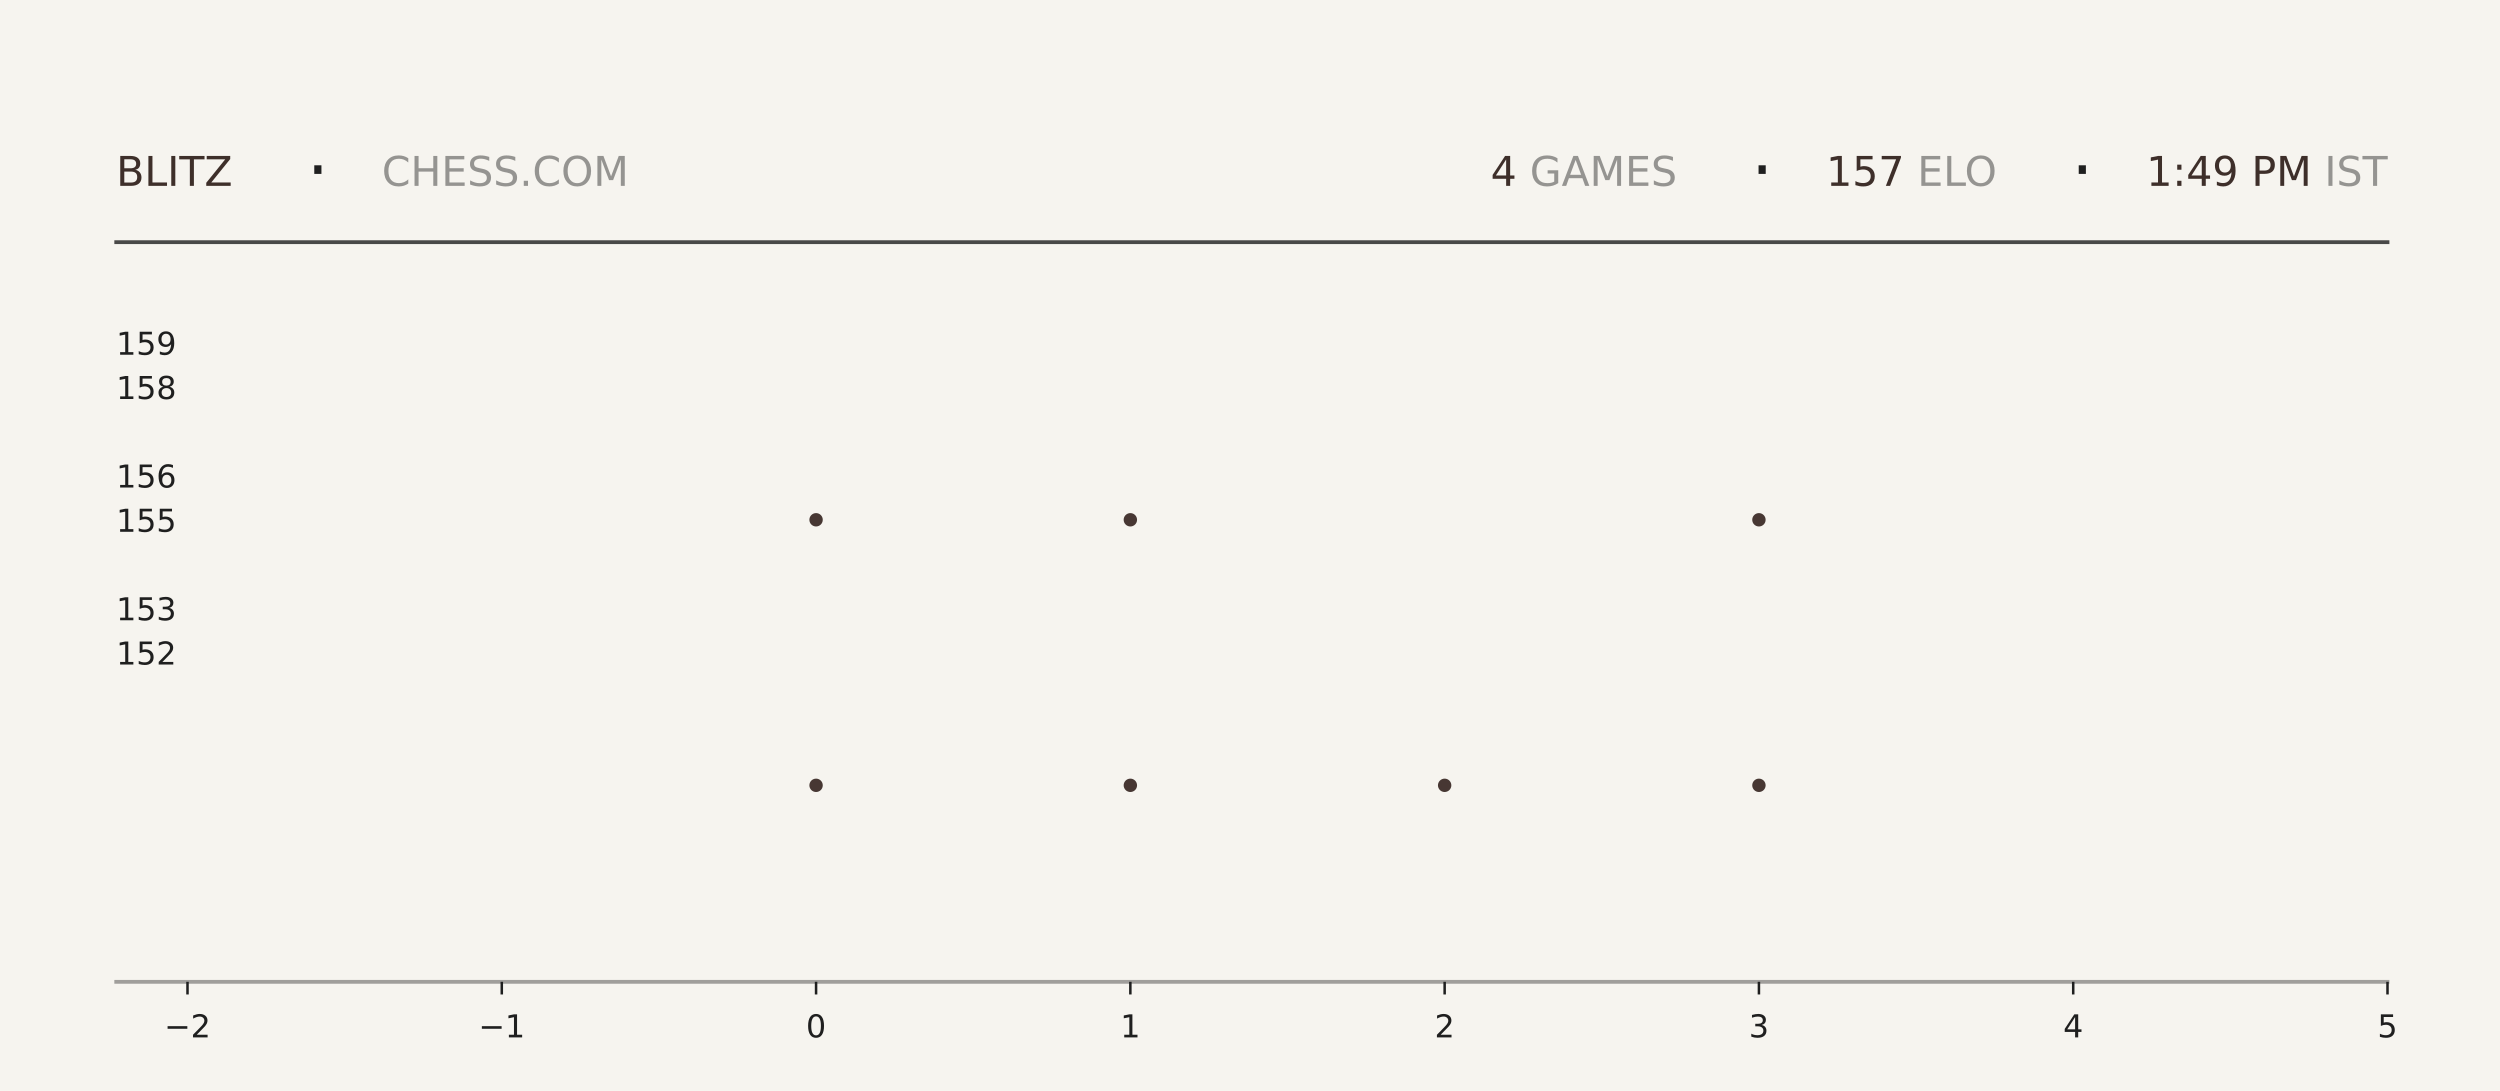
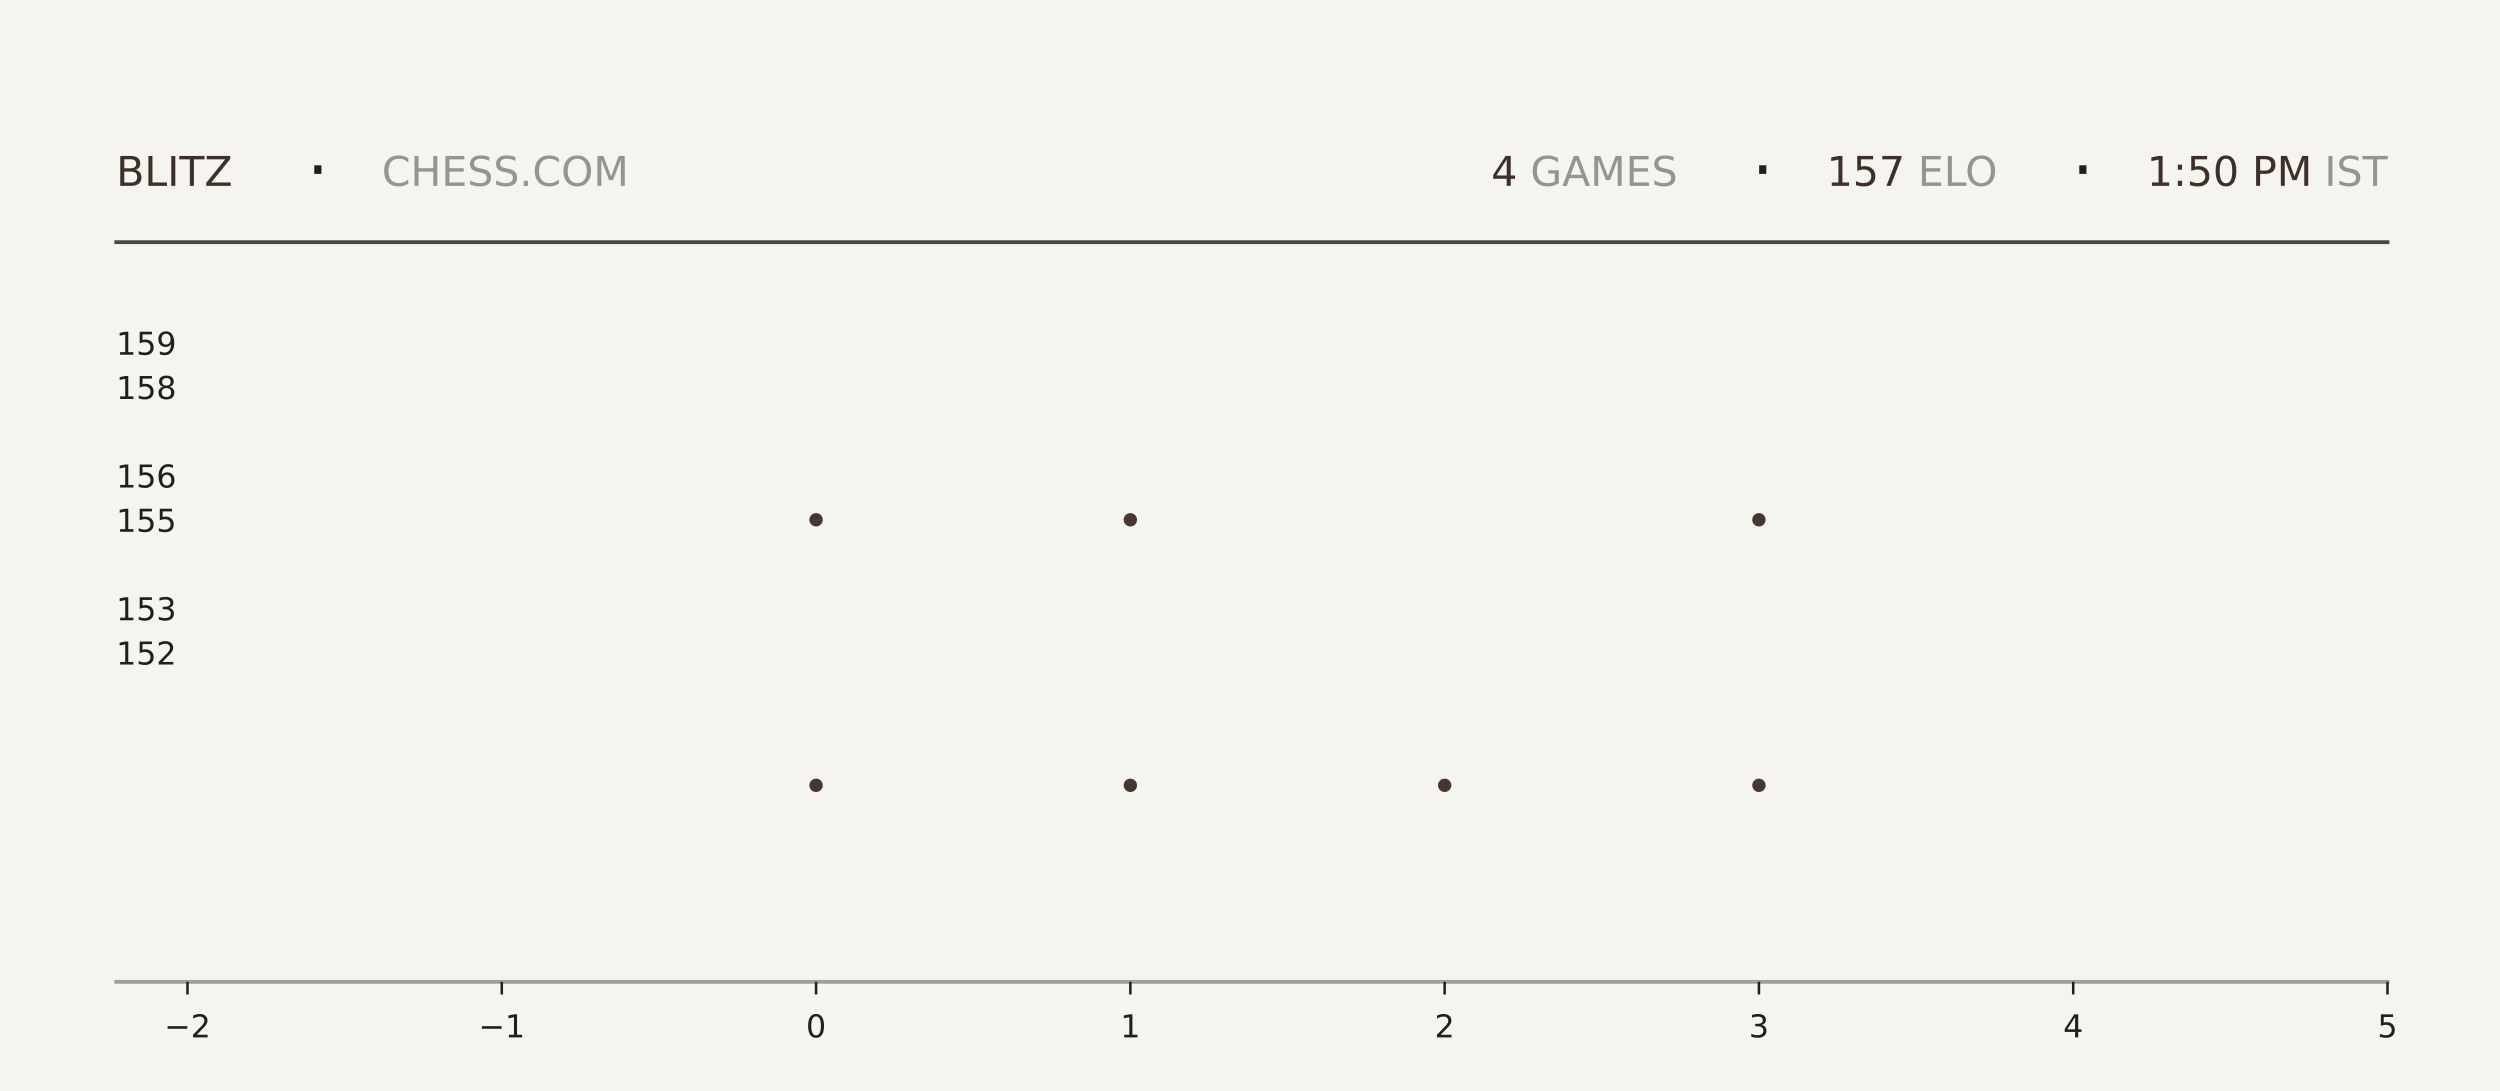
<svg xmlns="http://www.w3.org/2000/svg" xmlns:xlink="http://www.w3.org/1999/xlink" width="792pt" height="345.6pt" viewBox="0 0 792 345.6" version="1.1">
  <defs>
    <style type="text/css">*{stroke-linejoin: round; stroke-linecap: butt}</style>
  </defs>
  <g id="figure_1">
    <g id="patch_1">
      <path d="M 0 345.6  L 792 345.6  L 792 0  L 0 0  z " style="fill: #f6f4ef" />
    </g>
    <g id="axes_1">
      <g id="patch_2">
        <path d="M 59.4 311.04  L 756.36 311.04  L 756.36 103.68  L 59.4 103.68  z " style="fill: #f6f4ef" />
      </g>
      <g id="PathCollection_1">
        <defs>
-           <path id="m0ac1fbcd47" d="M 0 2.121  C 0.563 2.121 1.102 1.898 1.5 1.5  C 1.898 1.102 2.121 0.563 2.121 0  C 2.121 -0.563 1.898 -1.102 1.5 -1.5  C 1.102 -1.898 0.563 -2.121 0 -2.121  C -0.563 -2.121 -1.102 -1.898 -1.5 -1.5  C -1.898 -1.102 -2.121 -0.563 -2.121 0  C -2.121 0.563 -1.898 1.102 -1.5 1.5  C -1.102 1.898 -0.563 2.121 0 2.121  z " />
-         </defs>
-         <g clip-path="url(#p92d4aa5ecd)">
-           <use xlink:href="#m0ac1fbcd47" x="258.531" y="248.79" style="fill: #3e2f2a; fill-opacity: 0.95" />
-           <use xlink:href="#m0ac1fbcd47" x="258.531" y="164.668" style="fill: #3e2f2a; fill-opacity: 0.95" />
+           <path id="mbd97e9618d" d="M 0 2.121  C 0.563 2.121 1.102 1.898 1.5 1.5  C 1.898 1.102 2.121 0.563 2.121 0  C 2.121 -0.563 1.898 -1.102 1.5 -1.5  C 1.102 -1.898 0.563 -2.121 0 -2.121  C -0.563 -2.121 -1.102 -1.898 -1.5 -1.5  C -1.898 -1.102 -2.121 -0.563 -2.121 0  C -2.121 0.563 -1.898 1.102 -1.5 1.5  C -1.102 1.898 -0.563 2.121 0 2.121  z " />
+         </defs>
+         <g clip-path="url(#p170ee30e83)">
+           <use xlink:href="#mbd97e9618d" x="258.531" y="248.79" style="fill: #3e2f2a; fill-opacity: 0.95" />
+           <use xlink:href="#mbd97e9618d" x="258.531" y="164.668" style="fill: #3e2f2a; fill-opacity: 0.95" />
        </g>
      </g>
      <g id="PathCollection_2">
-         <g clip-path="url(#p92d4aa5ecd)">
-           <use xlink:href="#m0ac1fbcd47" x="358.097" y="248.79" style="fill: #3e2f2a; fill-opacity: 0.95" />
-           <use xlink:href="#m0ac1fbcd47" x="358.097" y="164.668" style="fill: #3e2f2a; fill-opacity: 0.95" />
-           <use xlink:href="#m0ac1fbcd47" x="358.097" y="80.547" style="fill: #3e2f2a; fill-opacity: 0.95" />
+         <g clip-path="url(#p170ee30e83)">
+           <use xlink:href="#mbd97e9618d" x="358.097" y="248.79" style="fill: #3e2f2a; fill-opacity: 0.95" />
+           <use xlink:href="#mbd97e9618d" x="358.097" y="164.668" style="fill: #3e2f2a; fill-opacity: 0.95" />
+           <use xlink:href="#mbd97e9618d" x="358.097" y="80.547" style="fill: #3e2f2a; fill-opacity: 0.95" />
        </g>
      </g>
      <g id="PathCollection_3">
-         <g clip-path="url(#p92d4aa5ecd)">
-           <use xlink:href="#m0ac1fbcd47" x="457.663" y="248.79" style="fill: #3e2f2a; fill-opacity: 0.95" />
+         <g clip-path="url(#p170ee30e83)">
+           <use xlink:href="#mbd97e9618d" x="457.663" y="248.79" style="fill: #3e2f2a; fill-opacity: 0.95" />
        </g>
      </g>
      <g id="PathCollection_4">
-         <g clip-path="url(#p92d4aa5ecd)">
-           <use xlink:href="#m0ac1fbcd47" x="557.229" y="248.79" style="fill: #3e2f2a; fill-opacity: 0.95" />
-           <use xlink:href="#m0ac1fbcd47" x="557.229" y="164.668" style="fill: #3e2f2a; fill-opacity: 0.95" />
-           <use xlink:href="#m0ac1fbcd47" x="557.229" y="80.547" style="fill: #3e2f2a; fill-opacity: 0.95" />
+         <g clip-path="url(#p170ee30e83)">
+           <use xlink:href="#mbd97e9618d" x="557.229" y="248.79" style="fill: #3e2f2a; fill-opacity: 0.95" />
+           <use xlink:href="#mbd97e9618d" x="557.229" y="164.668" style="fill: #3e2f2a; fill-opacity: 0.95" />
+           <use xlink:href="#mbd97e9618d" x="557.229" y="80.547" style="fill: #3e2f2a; fill-opacity: 0.95" />
        </g>
      </g>
      <g id="matplotlib.axis_1">
        <g id="xtick_1">
          <g id="line2d_1">
            <defs>
-               <path id="m6ad24948a0" d="M 0 0  L 0 4  " style="stroke: #1f1f1f; stroke-width: 0.8" />
+               <path id="m3ae8f752e6" d="M 0 0  L 0 4  " style="stroke: #1f1f1f; stroke-width: 0.8" />
            </defs>
            <g>
-               <use xlink:href="#m6ad24948a0" x="59.4" y="311.04" style="fill: #1f1f1f; stroke: #1f1f1f; stroke-width: 0.8" />
+               <use xlink:href="#m3ae8f752e6" x="59.4" y="311.04" style="fill: #1f1f1f; stroke: #1f1f1f; stroke-width: 0.8" />
            </g>
          </g>
          <g id="text_1">
            <g style="fill: #1f1f1f" transform="translate(52.02891 328.6384) scale(0.1 -0.1)">
              <defs>
                <path id="DejaVuSans-2212" d="M 678 2272  L 4684 2272  L 4684 1741  L 678 1741  L 678 2272  z " transform="scale(0.015625)" />
                <path id="DejaVuSans-32" d="M 1228 531  L 3431 531  L 3431 0  L 469 0  L 469 531  Q 828 903 1448 1529  Q 2069 2156 2228 2338  Q 2531 2678 2651 2914  Q 2772 3150 2772 3378  Q 2772 3750 2511 3984  Q 2250 4219 1831 4219  Q 1534 4219 1204 4116  Q 875 4013 500 3803  L 500 4441  Q 881 4594 1212 4672  Q 1544 4750 1819 4750  Q 2544 4750 2975 4387  Q 3406 4025 3406 3419  Q 3406 3131 3298 2873  Q 3191 2616 2906 2266  Q 2828 2175 2409 1742  Q 1991 1309 1228 531  z " transform="scale(0.015625)" />
              </defs>
              <use xlink:href="#DejaVuSans-2212" />
              <use xlink:href="#DejaVuSans-32" transform="translate(83.78906 0)" />
            </g>
          </g>
        </g>
        <g id="xtick_2">
          <g id="line2d_2">
            <g>
-               <use xlink:href="#m6ad24948a0" x="158.966" y="311.04" style="fill: #1f1f1f; stroke: #1f1f1f; stroke-width: 0.8" />
+               <use xlink:href="#m3ae8f752e6" x="158.966" y="311.04" style="fill: #1f1f1f; stroke: #1f1f1f; stroke-width: 0.8" />
            </g>
          </g>
          <g id="text_2">
            <g style="fill: #1f1f1f" transform="translate(151.5946 328.6384) scale(0.1 -0.1)">
              <defs>
                <path id="DejaVuSans-31" d="M 794 531  L 1825 531  L 1825 4091  L 703 3866  L 703 4441  L 1819 4666  L 2450 4666  L 2450 531  L 3481 531  L 3481 0  L 794 0  L 794 531  z " transform="scale(0.015625)" />
              </defs>
              <use xlink:href="#DejaVuSans-2212" />
              <use xlink:href="#DejaVuSans-31" transform="translate(83.78906 0)" />
            </g>
          </g>
        </g>
        <g id="xtick_3">
          <g id="line2d_3">
            <g>
-               <use xlink:href="#m6ad24948a0" x="258.531" y="311.04" style="fill: #1f1f1f; stroke: #1f1f1f; stroke-width: 0.8" />
+               <use xlink:href="#m3ae8f752e6" x="258.531" y="311.04" style="fill: #1f1f1f; stroke: #1f1f1f; stroke-width: 0.8" />
            </g>
          </g>
          <g id="text_3">
            <g style="fill: #1f1f1f" transform="translate(255.3502 328.6384) scale(0.1 -0.1)">
              <defs>
                <path id="DejaVuSans-30" d="M 2034 4250  Q 1547 4250 1301 3770  Q 1056 3291 1056 2328  Q 1056 1369 1301 889  Q 1547 409 2034 409  Q 2525 409 2770 889  Q 3016 1369 3016 2328  Q 3016 3291 2770 3770  Q 2525 4250 2034 4250  z M 2034 4750  Q 2819 4750 3233 4129  Q 3647 3509 3647 2328  Q 3647 1150 3233 529  Q 2819 -91 2034 -91  Q 1250 -91 836 529  Q 422 1150 422 2328  Q 422 3509 836 4129  Q 1250 4750 2034 4750  z " transform="scale(0.015625)" />
              </defs>
              <use xlink:href="#DejaVuSans-30" />
            </g>
          </g>
        </g>
        <g id="xtick_4">
          <g id="line2d_4">
            <g>
-               <use xlink:href="#m6ad24948a0" x="358.097" y="311.04" style="fill: #1f1f1f; stroke: #1f1f1f; stroke-width: 0.8" />
+               <use xlink:href="#m3ae8f752e6" x="358.097" y="311.04" style="fill: #1f1f1f; stroke: #1f1f1f; stroke-width: 0.8" />
            </g>
          </g>
          <g id="text_4">
            <g style="fill: #1f1f1f" transform="translate(354.9159 328.6384) scale(0.1 -0.1)">
              <use xlink:href="#DejaVuSans-31" />
            </g>
          </g>
        </g>
        <g id="xtick_5">
          <g id="line2d_5">
            <g>
-               <use xlink:href="#m6ad24948a0" x="457.663" y="311.04" style="fill: #1f1f1f; stroke: #1f1f1f; stroke-width: 0.8" />
+               <use xlink:href="#m3ae8f752e6" x="457.663" y="311.04" style="fill: #1f1f1f; stroke: #1f1f1f; stroke-width: 0.8" />
            </g>
          </g>
          <g id="text_5">
            <g style="fill: #1f1f1f" transform="translate(454.4816 328.6384) scale(0.1 -0.1)">
              <use xlink:href="#DejaVuSans-32" />
            </g>
          </g>
        </g>
        <g id="xtick_6">
          <g id="line2d_6">
            <g>
-               <use xlink:href="#m6ad24948a0" x="557.229" y="311.04" style="fill: #1f1f1f; stroke: #1f1f1f; stroke-width: 0.8" />
+               <use xlink:href="#m3ae8f752e6" x="557.229" y="311.04" style="fill: #1f1f1f; stroke: #1f1f1f; stroke-width: 0.8" />
            </g>
          </g>
          <g id="text_6">
            <g style="fill: #1f1f1f" transform="translate(554.0473 328.6384) scale(0.1 -0.1)">
              <defs>
                <path id="DejaVuSans-33" d="M 2597 2516  Q 3050 2419 3304 2112  Q 3559 1806 3559 1356  Q 3559 666 3084 287  Q 2609 -91 1734 -91  Q 1441 -91 1130 -33  Q 819 25 488 141  L 488 750  Q 750 597 1062 519  Q 1375 441 1716 441  Q 2309 441 2620 675  Q 2931 909 2931 1356  Q 2931 1769 2642 2001  Q 2353 2234 1838 2234  L 1294 2234  L 1294 2753  L 1863 2753  Q 2328 2753 2575 2939  Q 2822 3125 2822 3475  Q 2822 3834 2567 4026  Q 2313 4219 1838 4219  Q 1578 4219 1281 4162  Q 984 4106 628 3988  L 628 4550  Q 988 4650 1302 4700  Q 1616 4750 1894 4750  Q 2613 4750 3031 4423  Q 3450 4097 3450 3541  Q 3450 3153 3228 2886  Q 3006 2619 2597 2516  z " transform="scale(0.015625)" />
              </defs>
              <use xlink:href="#DejaVuSans-33" />
            </g>
          </g>
        </g>
        <g id="xtick_7">
          <g id="line2d_7">
            <g>
-               <use xlink:href="#m6ad24948a0" x="656.794" y="311.04" style="fill: #1f1f1f; stroke: #1f1f1f; stroke-width: 0.8" />
+               <use xlink:href="#m3ae8f752e6" x="656.794" y="311.04" style="fill: #1f1f1f; stroke: #1f1f1f; stroke-width: 0.8" />
            </g>
          </g>
          <g id="text_7">
            <g style="fill: #1f1f1f" transform="translate(653.613 328.6384) scale(0.1 -0.1)">
              <defs>
                <path id="DejaVuSans-34" d="M 2419 4116  L 825 1625  L 2419 1625  L 2419 4116  z M 2253 4666  L 3047 4666  L 3047 1625  L 3713 1625  L 3713 1100  L 3047 1100  L 3047 0  L 2419 0  L 2419 1100  L 313 1100  L 313 1709  L 2253 4666  z " transform="scale(0.015625)" />
              </defs>
              <use xlink:href="#DejaVuSans-34" />
            </g>
          </g>
        </g>
        <g id="xtick_8">
          <g id="line2d_8">
            <g>
-               <use xlink:href="#m6ad24948a0" x="756.36" y="311.04" style="fill: #1f1f1f; stroke: #1f1f1f; stroke-width: 0.8" />
+               <use xlink:href="#m3ae8f752e6" x="756.36" y="311.04" style="fill: #1f1f1f; stroke: #1f1f1f; stroke-width: 0.8" />
            </g>
          </g>
          <g id="text_8">
            <g style="fill: #1f1f1f" transform="translate(753.1788 328.6384) scale(0.1 -0.1)">
              <defs>
                <path id="DejaVuSans-35" d="M 691 4666  L 3169 4666  L 3169 4134  L 1269 4134  L 1269 2991  Q 1406 3038 1543 3061  Q 1681 3084 1819 3084  Q 2600 3084 3056 2656  Q 3513 2228 3513 1497  Q 3513 744 3044 326  Q 2575 -91 1722 -91  Q 1428 -91 1123 -41  Q 819 9 494 109  L 494 744  Q 775 591 1075 516  Q 1375 441 1709 441  Q 2250 441 2565 725  Q 2881 1009 2881 1497  Q 2881 1984 2565 2268  Q 2250 2553 1709 2553  Q 1456 2553 1204 2497  Q 953 2441 691 2322  L 691 4666  z " transform="scale(0.015625)" />
              </defs>
              <use xlink:href="#DejaVuSans-35" />
            </g>
          </g>
        </g>
      </g>
      <g id="matplotlib.axis_2">
        <g id="ytick_1">
          <g id="line2d_9" />
          <g id="text_9">
            <g style="fill: #1f1f1f" transform="translate(36.8125 210.5283) scale(0.1 -0.1)">
              <use xlink:href="#DejaVuSans-31" />
              <use xlink:href="#DejaVuSans-35" transform="translate(63.62305 0)" />
              <use xlink:href="#DejaVuSans-32" transform="translate(127.2461 0)" />
            </g>
          </g>
        </g>
        <g id="ytick_2">
          <g id="line2d_10" />
          <g id="text_10">
            <g style="fill: #1f1f1f" transform="translate(36.8125 196.508) scale(0.1 -0.1)">
              <use xlink:href="#DejaVuSans-31" />
              <use xlink:href="#DejaVuSans-35" transform="translate(63.62305 0)" />
              <use xlink:href="#DejaVuSans-33" transform="translate(127.2461 0)" />
            </g>
          </g>
        </g>
        <g id="ytick_3">
          <g id="line2d_11" />
          <g id="text_11">
            <g style="fill: #1f1f1f" transform="translate(36.8125 168.4675) scale(0.1 -0.1)">
              <use xlink:href="#DejaVuSans-31" />
              <use xlink:href="#DejaVuSans-35" transform="translate(63.62305 0)" />
              <use xlink:href="#DejaVuSans-35" transform="translate(127.2461 0)" />
            </g>
          </g>
        </g>
        <g id="ytick_4">
          <g id="line2d_12" />
          <g id="text_12">
            <g style="fill: #1f1f1f" transform="translate(36.8125 154.4472) scale(0.1 -0.1)">
              <defs>
                <path id="DejaVuSans-36" d="M 2113 2584  Q 1688 2584 1439 2293  Q 1191 2003 1191 1497  Q 1191 994 1439 701  Q 1688 409 2113 409  Q 2538 409 2786 701  Q 3034 994 3034 1497  Q 3034 2003 2786 2293  Q 2538 2584 2113 2584  z M 3366 4563  L 3366 3988  Q 3128 4100 2886 4159  Q 2644 4219 2406 4219  Q 1781 4219 1451 3797  Q 1122 3375 1075 2522  Q 1259 2794 1537 2939  Q 1816 3084 2150 3084  Q 2853 3084 3261 2657  Q 3669 2231 3669 1497  Q 3669 778 3244 343  Q 2819 -91 2113 -91  Q 1303 -91 875 529  Q 447 1150 447 2328  Q 447 3434 972 4092  Q 1497 4750 2381 4750  Q 2619 4750 2861 4703  Q 3103 4656 3366 4563  z " transform="scale(0.015625)" />
              </defs>
              <use xlink:href="#DejaVuSans-31" />
              <use xlink:href="#DejaVuSans-35" transform="translate(63.62305 0)" />
              <use xlink:href="#DejaVuSans-36" transform="translate(127.2461 0)" />
            </g>
          </g>
        </g>
        <g id="ytick_5">
          <g id="line2d_13" />
          <g id="text_13">
            <g style="fill: #1f1f1f" transform="translate(36.8125 126.4066) scale(0.1 -0.1)">
              <defs>
                <path id="DejaVuSans-38" d="M 2034 2216  Q 1584 2216 1326 1975  Q 1069 1734 1069 1313  Q 1069 891 1326 650  Q 1584 409 2034 409  Q 2484 409 2743 651  Q 3003 894 3003 1313  Q 3003 1734 2745 1975  Q 2488 2216 2034 2216  z M 1403 2484  Q 997 2584 770 2862  Q 544 3141 544 3541  Q 544 4100 942 4425  Q 1341 4750 2034 4750  Q 2731 4750 3128 4425  Q 3525 4100 3525 3541  Q 3525 3141 3298 2862  Q 3072 2584 2669 2484  Q 3125 2378 3379 2068  Q 3634 1759 3634 1313  Q 3634 634 3220 271  Q 2806 -91 2034 -91  Q 1263 -91 848 271  Q 434 634 434 1313  Q 434 1759 690 2068  Q 947 2378 1403 2484  z M 1172 3481  Q 1172 3119 1398 2916  Q 1625 2713 2034 2713  Q 2441 2713 2670 2916  Q 2900 3119 2900 3481  Q 2900 3844 2670 4047  Q 2441 4250 2034 4250  Q 1625 4250 1398 4047  Q 1172 3844 1172 3481  z " transform="scale(0.015625)" />
              </defs>
              <use xlink:href="#DejaVuSans-31" />
              <use xlink:href="#DejaVuSans-35" transform="translate(63.62305 0)" />
              <use xlink:href="#DejaVuSans-38" transform="translate(127.2461 0)" />
            </g>
          </g>
        </g>
        <g id="ytick_6">
          <g id="line2d_14" />
          <g id="text_14">
            <g style="fill: #1f1f1f" transform="translate(36.8125 112.3863) scale(0.1 -0.1)">
              <defs>
                <path id="DejaVuSans-39" d="M 703 97  L 703 672  Q 941 559 1184 500  Q 1428 441 1663 441  Q 2288 441 2617 861  Q 2947 1281 2994 2138  Q 2813 1869 2534 1725  Q 2256 1581 1919 1581  Q 1219 1581 811 2004  Q 403 2428 403 3163  Q 403 3881 828 4315  Q 1253 4750 1959 4750  Q 2769 4750 3195 4129  Q 3622 3509 3622 2328  Q 3622 1225 3098 567  Q 2575 -91 1691 -91  Q 1453 -91 1209 -44  Q 966 3 703 97  z M 1959 2075  Q 2384 2075 2632 2365  Q 2881 2656 2881 3163  Q 2881 3666 2632 3958  Q 2384 4250 1959 4250  Q 1534 4250 1286 3958  Q 1038 3666 1038 3163  Q 1038 2656 1286 2365  Q 1534 2075 1959 2075  z " transform="scale(0.015625)" />
              </defs>
              <use xlink:href="#DejaVuSans-31" />
              <use xlink:href="#DejaVuSans-35" transform="translate(63.62305 0)" />
              <use xlink:href="#DejaVuSans-39" transform="translate(127.2461 0)" />
            </g>
          </g>
        </g>
      </g>
    </g>
    <g id="line2d_15">
      <path d="M 36.82 76.723  L 756.36 76.723  " style="fill: none; stroke: #1f1f1f; stroke-opacity: 0.8; stroke-width: 1.2; stroke-linecap: square" />
    </g>
    <g id="line2d_16">
      <path d="M 36.82 311.04  L 756.36 311.04  " style="fill: none; stroke: #1f1f1f; stroke-opacity: 0.4; stroke-width: 1.2; stroke-linecap: square" />
    </g>
    <g id="text_15">
      <g style="fill: #3e2f2a" transform="translate(36.82 58.88319) scale(0.13 -0.13)">
        <defs>
          <path id="DejaVuSans-42" d="M 1259 2228  L 1259 519  L 2272 519  Q 2781 519 3026 730  Q 3272 941 3272 1375  Q 3272 1813 3026 2020  Q 2781 2228 2272 2228  L 1259 2228  z M 1259 4147  L 1259 2741  L 2194 2741  Q 2656 2741 2882 2914  Q 3109 3088 3109 3444  Q 3109 3797 2882 3972  Q 2656 4147 2194 4147  L 1259 4147  z M 628 4666  L 2241 4666  Q 2963 4666 3353 4366  Q 3744 4066 3744 3513  Q 3744 3084 3544 2831  Q 3344 2578 2956 2516  Q 3422 2416 3680 2098  Q 3938 1781 3938 1306  Q 3938 681 3513 340  Q 3088 0 2303 0  L 628 0  L 628 4666  z " transform="scale(0.015625)" />
          <path id="DejaVuSans-4c" d="M 628 4666  L 1259 4666  L 1259 531  L 3531 531  L 3531 0  L 628 0  L 628 4666  z " transform="scale(0.015625)" />
          <path id="DejaVuSans-49" d="M 628 4666  L 1259 4666  L 1259 0  L 628 0  L 628 4666  z " transform="scale(0.015625)" />
          <path id="DejaVuSans-54" d="M -19 4666  L 3928 4666  L 3928 4134  L 2272 4134  L 2272 0  L 1638 0  L 1638 4134  L -19 4134  L -19 4666  z " transform="scale(0.015625)" />
          <path id="DejaVuSans-5a" d="M 359 4666  L 4025 4666  L 4025 4184  L 1075 531  L 4097 531  L 4097 0  L 288 0  L 288 481  L 3238 4134  L 359 4134  L 359 4666  z " transform="scale(0.015625)" />
        </defs>
        <use xlink:href="#DejaVuSans-42" />
        <use xlink:href="#DejaVuSans-4c" transform="translate(68.60352 0)" />
        <use xlink:href="#DejaVuSans-49" transform="translate(124.3164 0)" />
        <use xlink:href="#DejaVuSans-54" transform="translate(153.8086 0)" />
        <use xlink:href="#DejaVuSans-5a" transform="translate(214.8926 0)" />
      </g>
    </g>
    <g id="text_16">
      <g style="fill: #1f1f1f" transform="translate(97.21 61.36662) scale(0.22 -0.22)">
        <defs>
          <path id="DejaVuSans-b7" d="M 684 2619  L 1344 2619  L 1344 1825  L 684 1825  L 684 2619  z " transform="scale(0.015625)" />
        </defs>
        <use xlink:href="#DejaVuSans-b7" />
      </g>
    </g>
    <g id="text_17">
      <g style="fill: #1f1f1f; opacity: 0.45" transform="translate(120.97 58.88319) scale(0.13 -0.13)">
        <defs>
          <path id="DejaVuSans-43" d="M 4122 4306  L 4122 3641  Q 3803 3938 3442 4084  Q 3081 4231 2675 4231  Q 1875 4231 1450 3742  Q 1025 3253 1025 2328  Q 1025 1406 1450 917  Q 1875 428 2675 428  Q 3081 428 3442 575  Q 3803 722 4122 1019  L 4122 359  Q 3791 134 3420 21  Q 3050 -91 2638 -91  Q 1578 -91 968 557  Q 359 1206 359 2328  Q 359 3453 968 4101  Q 1578 4750 2638 4750  Q 3056 4750 3426 4639  Q 3797 4528 4122 4306  z " transform="scale(0.015625)" />
          <path id="DejaVuSans-48" d="M 628 4666  L 1259 4666  L 1259 2753  L 3553 2753  L 3553 4666  L 4184 4666  L 4184 0  L 3553 0  L 3553 2222  L 1259 2222  L 1259 0  L 628 0  L 628 4666  z " transform="scale(0.015625)" />
          <path id="DejaVuSans-45" d="M 628 4666  L 3578 4666  L 3578 4134  L 1259 4134  L 1259 2753  L 3481 2753  L 3481 2222  L 1259 2222  L 1259 531  L 3634 531  L 3634 0  L 628 0  L 628 4666  z " transform="scale(0.015625)" />
          <path id="DejaVuSans-53" d="M 3425 4513  L 3425 3897  Q 3066 4069 2747 4153  Q 2428 4238 2131 4238  Q 1616 4238 1336 4038  Q 1056 3838 1056 3469  Q 1056 3159 1242 3001  Q 1428 2844 1947 2747  L 2328 2669  Q 3034 2534 3370 2195  Q 3706 1856 3706 1288  Q 3706 609 3251 259  Q 2797 -91 1919 -91  Q 1588 -91 1214 -16  Q 841 59 441 206  L 441 856  Q 825 641 1194 531  Q 1563 422 1919 422  Q 2459 422 2753 634  Q 3047 847 3047 1241  Q 3047 1584 2836 1778  Q 2625 1972 2144 2069  L 1759 2144  Q 1053 2284 737 2584  Q 422 2884 422 3419  Q 422 4038 858 4394  Q 1294 4750 2059 4750  Q 2388 4750 2728 4690  Q 3069 4631 3425 4513  z " transform="scale(0.015625)" />
          <path id="DejaVuSans-2e" d="M 684 794  L 1344 794  L 1344 0  L 684 0  L 684 794  z " transform="scale(0.015625)" />
          <path id="DejaVuSans-4f" d="M 2522 4238  Q 1834 4238 1429 3725  Q 1025 3213 1025 2328  Q 1025 1447 1429 934  Q 1834 422 2522 422  Q 3209 422 3611 934  Q 4013 1447 4013 2328  Q 4013 3213 3611 3725  Q 3209 4238 2522 4238  z M 2522 4750  Q 3503 4750 4090 4092  Q 4678 3434 4678 2328  Q 4678 1225 4090 567  Q 3503 -91 2522 -91  Q 1538 -91 948 565  Q 359 1222 359 2328  Q 359 3434 948 4092  Q 1538 4750 2522 4750  z " transform="scale(0.015625)" />
          <path id="DejaVuSans-4d" d="M 628 4666  L 1569 4666  L 2759 1491  L 3956 4666  L 4897 4666  L 4897 0  L 4281 0  L 4281 4097  L 3078 897  L 2444 897  L 1241 4097  L 1241 0  L 628 0  L 628 4666  z " transform="scale(0.015625)" />
        </defs>
        <use xlink:href="#DejaVuSans-43" />
        <use xlink:href="#DejaVuSans-48" transform="translate(69.82422 0)" />
        <use xlink:href="#DejaVuSans-45" transform="translate(145.0195 0)" />
        <use xlink:href="#DejaVuSans-53" transform="translate(208.2031 0)" />
        <use xlink:href="#DejaVuSans-53" transform="translate(271.6797 0)" />
        <use xlink:href="#DejaVuSans-2e" transform="translate(335.1562 0)" />
        <use xlink:href="#DejaVuSans-43" transform="translate(366.9434 0)" />
        <use xlink:href="#DejaVuSans-4f" transform="translate(436.7676 0)" />
        <use xlink:href="#DejaVuSans-4d" transform="translate(515.4785 0)" />
      </g>
    </g>
    <g id="text_18">
-       <g style="fill: #3e2f2a" transform="translate(472.23 58.88319) scale(0.13 -0.13)">
+       <g style="fill: #3e2f2a" transform="translate(472.41 58.88319) scale(0.13 -0.13)">
        <use xlink:href="#DejaVuSans-34" />
      </g>
    </g>
    <g id="text_19">
-       <g style="fill: #1f1f1f; opacity: 0.45" transform="translate(480.51 58.88319) scale(0.13 -0.13)">
+       <g style="fill: #1f1f1f; opacity: 0.45" transform="translate(480.69 58.88319) scale(0.13 -0.13)">
        <defs>
          <path id="DejaVuSans-20" transform="scale(0.015625)" />
          <path id="DejaVuSans-47" d="M 3809 666  L 3809 1919  L 2778 1919  L 2778 2438  L 4434 2438  L 4434 434  Q 4069 175 3628 42  Q 3188 -91 2688 -91  Q 1594 -91 976 548  Q 359 1188 359 2328  Q 359 3472 976 4111  Q 1594 4750 2688 4750  Q 3144 4750 3555 4637  Q 3966 4525 4313 4306  L 4313 3634  Q 3963 3931 3569 4081  Q 3175 4231 2741 4231  Q 1884 4231 1454 3753  Q 1025 3275 1025 2328  Q 1025 1384 1454 906  Q 1884 428 2741 428  Q 3075 428 3337 486  Q 3600 544 3809 666  z " transform="scale(0.015625)" />
          <path id="DejaVuSans-41" d="M 2188 4044  L 1331 1722  L 3047 1722  L 2188 4044  z M 1831 4666  L 2547 4666  L 4325 0  L 3669 0  L 3244 1197  L 1141 1197  L 716 0  L 50 0  L 1831 4666  z " transform="scale(0.015625)" />
        </defs>
        <use xlink:href="#DejaVuSans-20" />
        <use xlink:href="#DejaVuSans-47" transform="translate(31.78711 0)" />
        <use xlink:href="#DejaVuSans-41" transform="translate(109.2773 0)" />
        <use xlink:href="#DejaVuSans-4d" transform="translate(177.6855 0)" />
        <use xlink:href="#DejaVuSans-45" transform="translate(263.9648 0)" />
        <use xlink:href="#DejaVuSans-53" transform="translate(327.1484 0)" />
      </g>
    </g>
    <g id="text_20">
-       <g style="fill: #1f1f1f" transform="translate(554.76 61.36662) scale(0.22 -0.22)">
+       <g style="fill: #1f1f1f" transform="translate(554.94 61.36662) scale(0.22 -0.22)">
        <use xlink:href="#DejaVuSans-b7" />
      </g>
    </g>
    <g id="text_21">
-       <g style="fill: #3e2f2a" transform="translate(578.52 58.88319) scale(0.13 -0.13)">
+       <g style="fill: #3e2f2a" transform="translate(578.7 58.88319) scale(0.13 -0.13)">
        <defs>
          <path id="DejaVuSans-37" d="M 525 4666  L 3525 4666  L 3525 4397  L 1831 0  L 1172 0  L 2766 4134  L 525 4134  L 525 4666  z " transform="scale(0.015625)" />
        </defs>
        <use xlink:href="#DejaVuSans-31" />
        <use xlink:href="#DejaVuSans-35" transform="translate(63.62305 0)" />
        <use xlink:href="#DejaVuSans-37" transform="translate(127.2461 0)" />
      </g>
    </g>
    <g id="text_22">
-       <g style="fill: #1f1f1f; opacity: 0.45" transform="translate(603.27 58.88319) scale(0.13 -0.13)">
+       <g style="fill: #1f1f1f; opacity: 0.45" transform="translate(603.45 58.88319) scale(0.13 -0.13)">
        <use xlink:href="#DejaVuSans-20" />
        <use xlink:href="#DejaVuSans-45" transform="translate(31.78711 0)" />
        <use xlink:href="#DejaVuSans-4c" transform="translate(94.9707 0)" />
        <use xlink:href="#DejaVuSans-4f" transform="translate(147.0586 0)" />
      </g>
    </g>
    <g id="text_23">
-       <g style="fill: #1f1f1f" transform="translate(656.19 61.36662) scale(0.22 -0.22)">
+       <g style="fill: #1f1f1f" transform="translate(656.37 61.36662) scale(0.22 -0.22)">
        <use xlink:href="#DejaVuSans-b7" />
      </g>
    </g>
    <g id="text_24">
-       <g style="fill: #3e2f2a" transform="translate(679.95 58.88319) scale(0.13 -0.13)">
+       <g style="fill: #3e2f2a" transform="translate(680.13 58.88319) scale(0.13 -0.13)">
        <defs>
          <path id="DejaVuSans-3a" d="M 750 794  L 1409 794  L 1409 0  L 750 0  L 750 794  z M 750 3309  L 1409 3309  L 1409 2516  L 750 2516  L 750 3309  z " transform="scale(0.015625)" />
          <path id="DejaVuSans-50" d="M 1259 4147  L 1259 2394  L 2053 2394  Q 2494 2394 2734 2622  Q 2975 2850 2975 3272  Q 2975 3691 2734 3919  Q 2494 4147 2053 4147  L 1259 4147  z M 628 4666  L 2053 4666  Q 2838 4666 3239 4311  Q 3641 3956 3641 3272  Q 3641 2581 3239 2228  Q 2838 1875 2053 1875  L 1259 1875  L 1259 0  L 628 0  L 628 4666  z " transform="scale(0.015625)" />
        </defs>
        <use xlink:href="#DejaVuSans-31" />
        <use xlink:href="#DejaVuSans-3a" transform="translate(63.62305 0)" />
-         <use xlink:href="#DejaVuSans-34" transform="translate(97.31445 0)" />
-         <use xlink:href="#DejaVuSans-39" transform="translate(160.9375 0)" />
+         <use xlink:href="#DejaVuSans-35" transform="translate(97.31445 0)" />
+         <use xlink:href="#DejaVuSans-30" transform="translate(160.9375 0)" />
        <use xlink:href="#DejaVuSans-20" transform="translate(224.5605 0)" />
        <use xlink:href="#DejaVuSans-50" transform="translate(256.3477 0)" />
        <use xlink:href="#DejaVuSans-4d" transform="translate(316.6504 0)" />
      </g>
    </g>
    <g id="text_25">
      <g style="fill: #1f1f1f; opacity: 0.45" transform="translate(732.24 58.88319) scale(0.13 -0.13)">
        <use xlink:href="#DejaVuSans-20" />
        <use xlink:href="#DejaVuSans-49" transform="translate(31.78711 0)" />
        <use xlink:href="#DejaVuSans-53" transform="translate(61.2793 0)" />
        <use xlink:href="#DejaVuSans-54" transform="translate(124.7559 0)" />
      </g>
    </g>
  </g>
  <defs>
-     <clipPath id="p92d4aa5ecd">
+     <clipPath id="p170ee30e83">
      <rect x="59.4" y="103.68" width="696.96" height="207.36" />
    </clipPath>
  </defs>
</svg>
